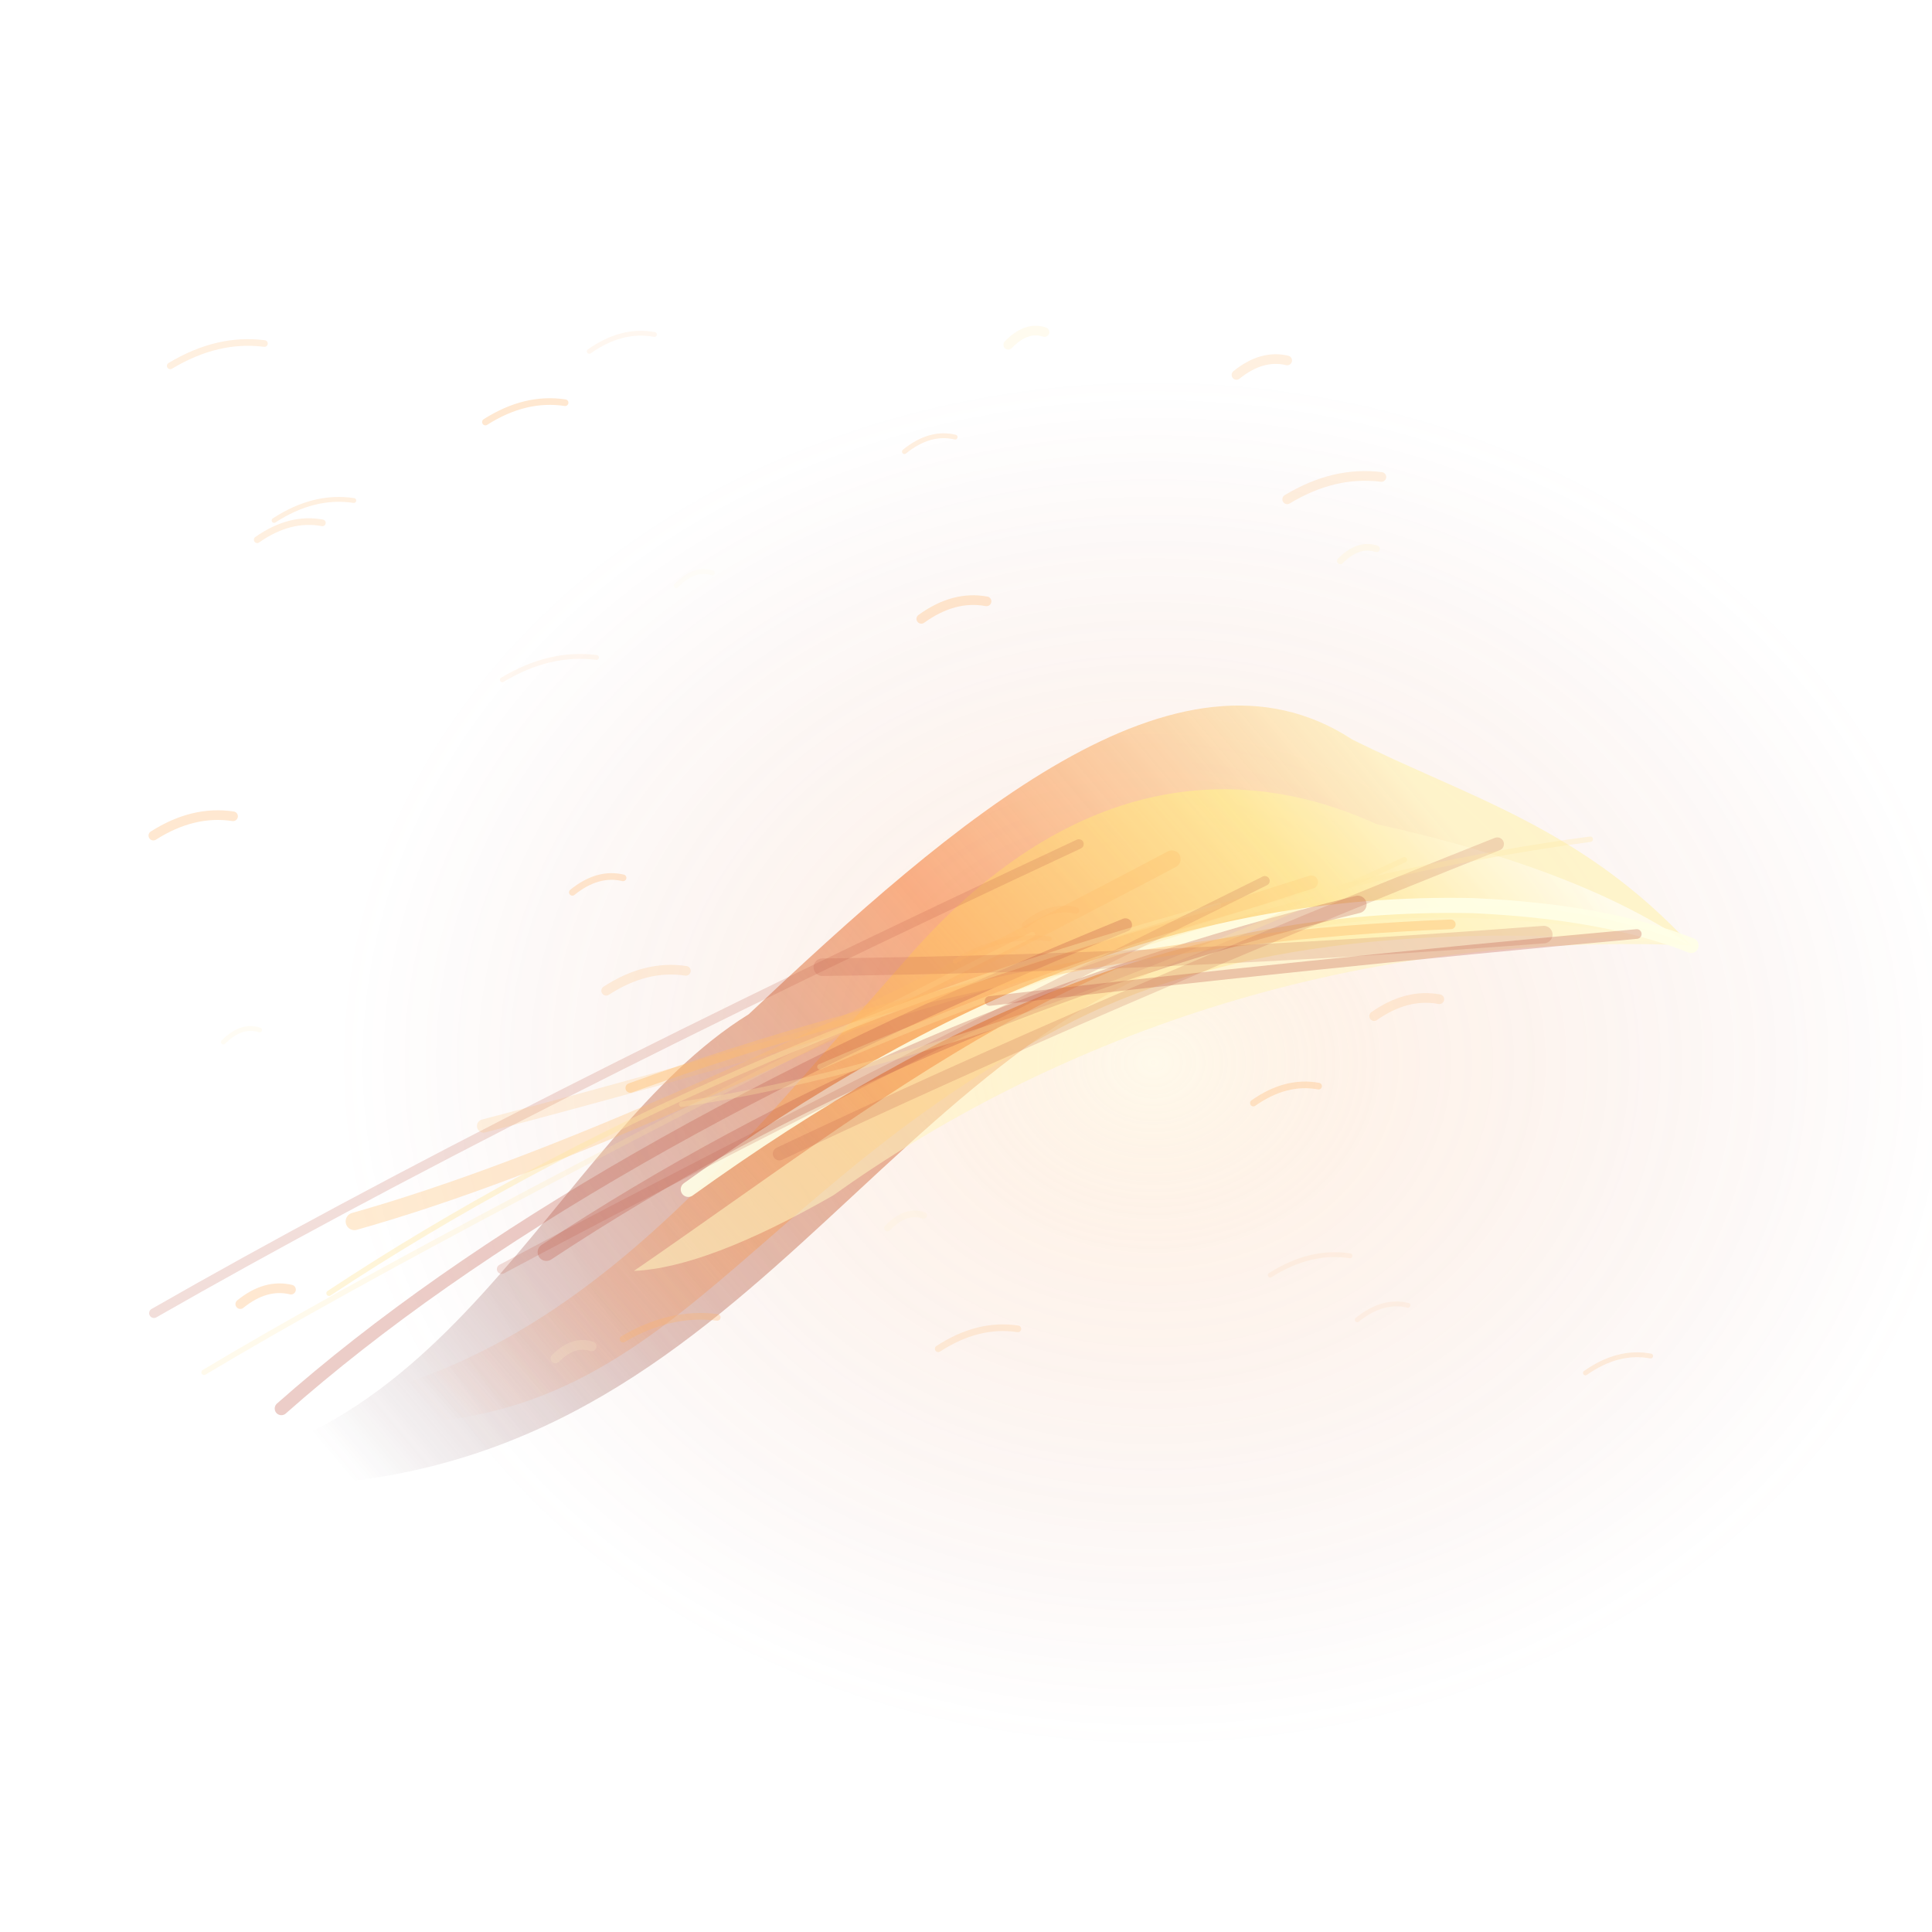
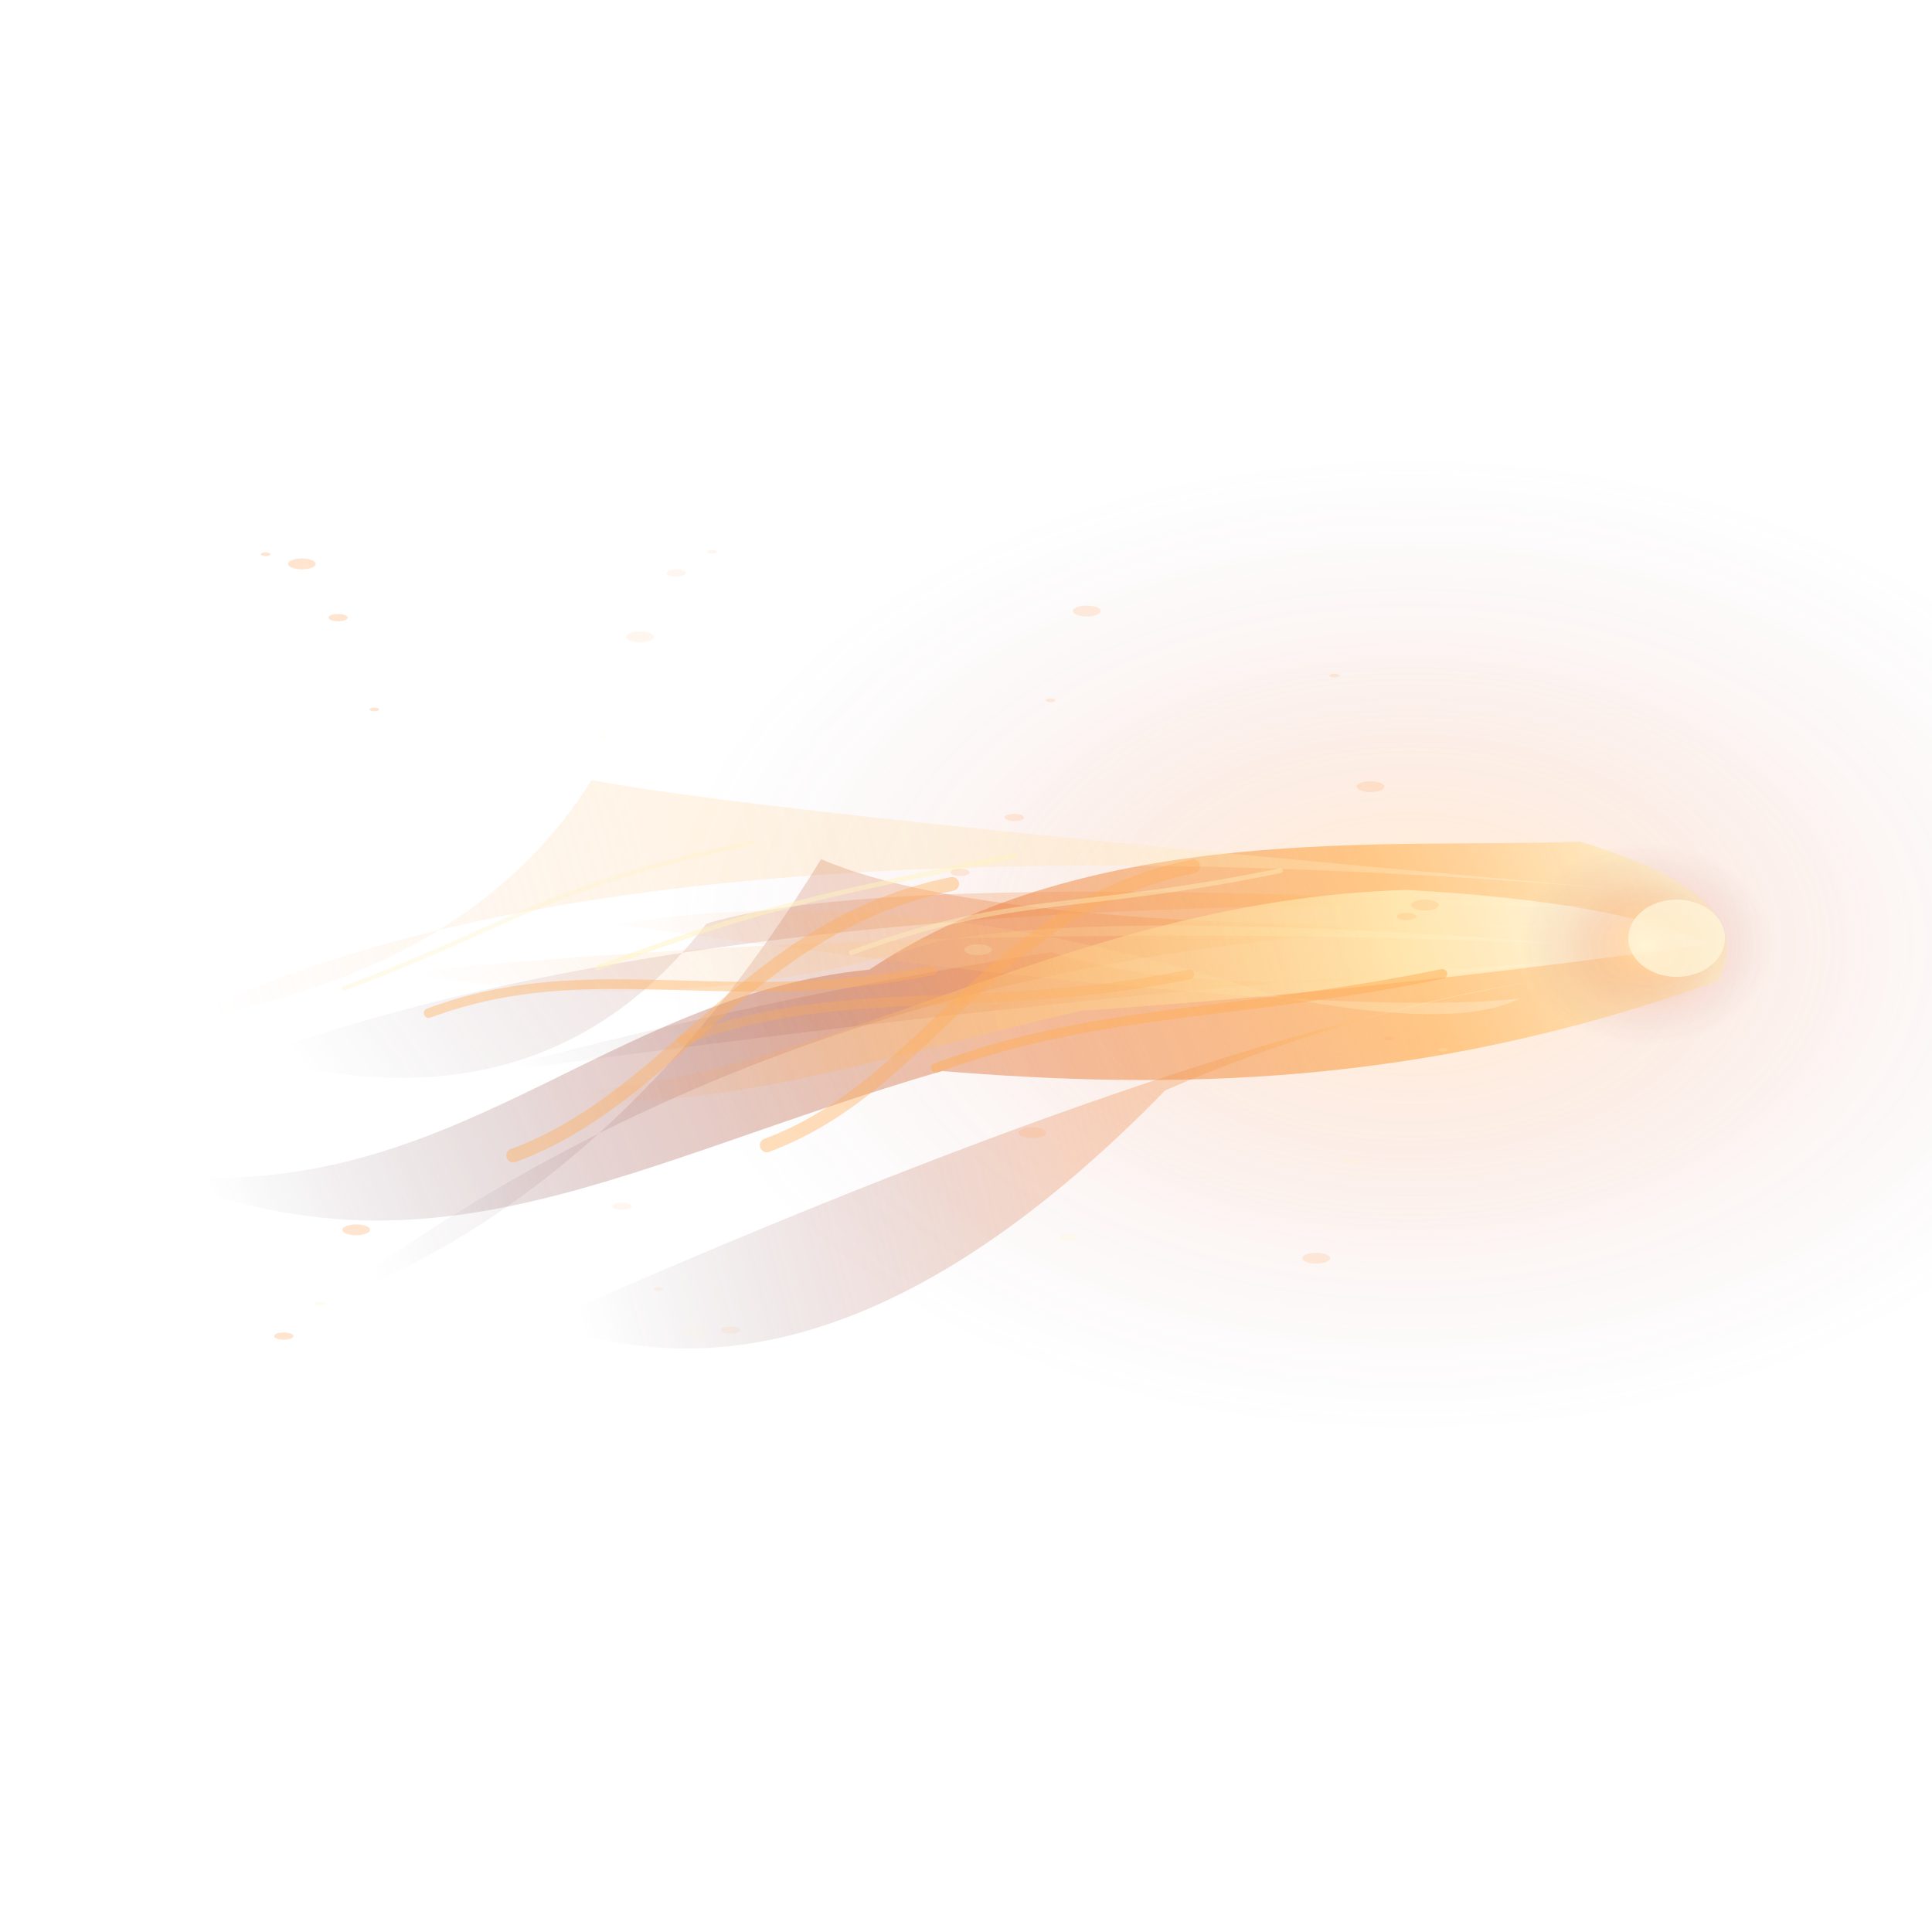
<svg xmlns="http://www.w3.org/2000/svg" width="320" height="320" viewBox="0 0 320 320">
  <defs>
-     <linearGradient id="sm" x1="3%" y1="70%" x2="92%" y2="33%">
-       <stop offset="0" stop-color="#4b2539" stop-opacity="0" />
-       <stop offset=".26" stop-color="#a14a39" stop-opacity=".38" />
-       <stop offset=".64" stop-color="#f57c38" stop-opacity=".70" />
-       <stop offset="1" stop-color="#fff2bc" stop-opacity=".88" />
+     <linearGradient id="trail" x1="0%" y1="55%" x2="100%" y2="45%">
+       <stop offset="0" stop-color="#351c33" stop-opacity="0" />
+       <stop offset=".26" stop-color="#913c36" stop-opacity=".28" />
+       <stop offset=".54" stop-color="#e87a3a" stop-opacity=".56" />
+       <stop offset=".81" stop-color="#ffb660" stop-opacity=".85" />
+       <stop offset="1" stop-color="#fff3cd" stop-opacity="1" />
    </linearGradient>
-     <linearGradient id="hot" x1="0%" y1="70%" x2="100%" y2="30%">
-       <stop offset="0" stop-color="#ef6b36" stop-opacity="0" />
-       <stop offset=".45" stop-color="#ffae51" stop-opacity=".70" />
-       <stop offset=".82" stop-color="#ffeb96" />
-       <stop offset="1" stop-color="#fffdf4" />
+     <linearGradient id="core" x1="0%" y1="50%" x2="100%" y2="45%">
+       <stop offset="0" stop-color="#f79348" stop-opacity="0" />
+       <stop offset=".37" stop-color="#ffc477" stop-opacity=".63" />
+       <stop offset=".75" stop-color="#fff0bc" />
+       <stop offset="1" stop-color="#fffefa" />
    </linearGradient>
-     <radialGradient id="halo">
-       <stop offset="0" stop-color="#ffe8a9" stop-opacity=".42" />
-       <stop offset=".28" stop-color="#f99c56" stop-opacity=".22" />
-       <stop offset="1" stop-color="#b95344" stop-opacity="0" />
+     <radialGradient id="glow">
+       <stop offset="0" stop-color="#fff5c1" stop-opacity=".78" />
+       <stop offset=".24" stop-color="#ffa861" stop-opacity=".38" />
+       <stop offset=".65" stop-color="#d05b41" stop-opacity=".10" />
+       <stop offset="1" stop-color="#7e3648" stop-opacity="0" />
    </radialGradient>
  </defs>
-   <ellipse cx="191.0" cy="176.0" rx="134" ry="113" fill="url(#halo)" opacity=".56" />
-   <path d="M 19 243.9 C 74 246.2 91 188.4 124 168.0 C 158 136.0 195 103.5 224 122.5 C 243 132.0 262 137.0 280.1 156.6 C 244 149.2 217 151.0 193 160.0 C 135 185.0 113 260.0 19 243.9 Z" fill="url(#sm)" opacity=".83" />
-   <path d="M 44 233.8 C 92 230.0 119 194.0 150 159.0 C 177 127.8 205 126.0 228 136.5 Q 262 144.0 280.1 156.6 C 239 152.5 204 156.0 178 169.0 C 117 200.0 109 246.0 44 233.8 Z" fill="url(#hot)" opacity=".78" />
-   <path d="M 105 210.5 C 145 183.0 185 150.2 228 151.4 Q 256 147.0 280.1 156.6 C 222 154.0 173 173.0 138 198.0 Q 117 210.0 105 210.5 Z" fill="#fff4bf" opacity=".57" />
-   <path d="M 114 197.0 C 156 166.8 197 149.0 244 150.0 Q 266 151.0 280.1 156.6" fill="none" stroke="#ffffe7" stroke-width="2.5" stroke-linecap="round" opacity=".90" />
-   <path d="M 33.8 227.3 Q 73.0 203.8 171.0 154.8" fill="none" stroke="#ffe7a1" opacity="0.2" stroke-width="0.9" stroke-linecap="round" />
-   <path d="M 25.5 217.5 Q 84.0 184.0 178.7 139.8" fill="none" stroke="#be5847" opacity="0.2" stroke-width="1.6" stroke-linecap="round" />
-   <path d="M 46.6 233.3 Q 95.0 190.5 186.4 153.2" fill="none" stroke="#be5847" opacity="0.3" stroke-width="2.2" stroke-linecap="round" />
-   <path d="M 58.7 202.3 Q 106.0 189.0 194.1 142.3" fill="none" stroke="#ffbc68" opacity="0.3" stroke-width="2.9" stroke-linecap="round" />
-   <path d="M 54.5 214.2 Q 117.0 172.9 201.8 150.0" fill="none" stroke="#ffe7a1" opacity="0.4" stroke-width="0.9" stroke-linecap="round" />
-   <path d="M 83.1 210.2 Q 128.0 186.2 209.5 145.9" fill="none" stroke="#be5847" opacity="0.2" stroke-width="1.6" stroke-linecap="round" />
-   <path d="M 80.1 186.5 Q 139.0 171.1 217.2 146.1" fill="none" stroke="#ffbc68" opacity="0.2" stroke-width="2.2" stroke-linecap="round" />
-   <path d="M 90.5 207.4 Q 150.0 168.1 224.9 149.8" fill="none" stroke="#be5847" opacity="0.3" stroke-width="2.9" stroke-linecap="round" />
-   <path d="M 112.9 182.9 Q 161.0 175.8 232.6 142.4" fill="none" stroke="#ffe7a1" opacity="0.3" stroke-width="0.9" stroke-linecap="round" />
-   <path d="M 104.4 180.2 Q 172.0 155.8 240.3 153.1" fill="none" stroke="#ffbc68" opacity="0.4" stroke-width="1.6" stroke-linecap="round" />
-   <path d="M 129.1 191.1 Q 183.0 165.6 248.0 139.8" fill="none" stroke="#be5847" opacity="0.2" stroke-width="2.2" stroke-linecap="round" />
-   <path d="M 136.2 160.2 Q 194.0 159.5 255.7 154.8" fill="none" stroke="#be5847" opacity="0.2" stroke-width="2.9" stroke-linecap="round" />
-   <path d="M 135.8 176.7 Q 205.0 146.8 263.4 139.0" fill="none" stroke="#ffe7a1" opacity="0.3" stroke-width="0.9" stroke-linecap="round" />
-   <path d="M 163.9 165.8 Q 216.0 159.7 271.1 154.7" fill="none" stroke="#be5847" opacity="0.3" stroke-width="1.6" stroke-linecap="round" />
-   <path d="M 112.0 97.0 Q 115.0 93.9 118.0 94.9" fill="none" stroke="#fff1ca" opacity="0.1" stroke-width="0.8" stroke-linecap="round" />
-   <path d="M 169.8 153.2 Q 174.0 149.8 178.2 150.8" fill="none" stroke="#ffb264" opacity="0.2" stroke-width="1.1" stroke-linecap="round" />
-   <path d="M 227.6 168.3 Q 233.0 164.5 238.4 165.5" fill="none" stroke="#ffb264" opacity="0.2" stroke-width="1.6" stroke-linecap="round" />
-   <path d="M 45.4 86.2 Q 52.0 81.9 58.6 82.9" fill="none" stroke="#ffb264" opacity="0.2" stroke-width="0.8" stroke-linecap="round" />
-   <path d="M 103.2 221.8 Q 111.0 217.2 118.8 218.2" fill="none" stroke="#ffb264" opacity="0.3" stroke-width="1.1" stroke-linecap="round" />
-   <path d="M 167.0 57.1 Q 170.0 54.0 173.0 55.0" fill="none" stroke="#fff1ca" opacity="0.3" stroke-width="1.6" stroke-linecap="round" />
-   <path d="M 224.8 218.6 Q 229.0 215.2 233.2 216.2" fill="none" stroke="#ffb264" opacity="0.1" stroke-width="0.8" stroke-linecap="round" />
-   <path d="M 42.6 89.4 Q 48.0 85.6 53.4 86.6" fill="none" stroke="#ffb264" opacity="0.2" stroke-width="1.1" stroke-linecap="round" />
-   <path d="M 100.4 164.1 Q 107.0 159.8 113.6 160.8" fill="none" stroke="#ffb264" opacity="0.2" stroke-width="1.6" stroke-linecap="round" />
-   <path d="M 158.2 159.2 Q 166.0 154.5 173.8 155.5" fill="none" stroke="#ffb264" opacity="0.2" stroke-width="0.8" stroke-linecap="round" />
-   <path d="M 222.0 92.9 Q 225.0 89.9 228.0 90.9" fill="none" stroke="#fff1ca" opacity="0.3" stroke-width="1.1" stroke-linecap="round" />
-   <path d="M 39.8 216.0 Q 44.0 212.6 48.2 213.6" fill="none" stroke="#ffb264" opacity="0.3" stroke-width="1.6" stroke-linecap="round" />
-   <path d="M 97.6 58.2 Q 103.0 54.4 108.4 55.4" fill="none" stroke="#ffb264" opacity="0.1" stroke-width="0.8" stroke-linecap="round" />
-   <path d="M 155.4 223.4 Q 162.0 219.1 168.6 220.1" fill="none" stroke="#ffb264" opacity="0.2" stroke-width="1.1" stroke-linecap="round" />
-   <path d="M 213.2 82.7 Q 221.0 78.0 228.8 79.0" fill="none" stroke="#ffb264" opacity="0.2" stroke-width="1.6" stroke-linecap="round" />
-   <path d="M 37.0 172.6 Q 40.0 169.6 43.0 170.6" fill="none" stroke="#fff1ca" opacity="0.2" stroke-width="0.8" stroke-linecap="round" />
-   <path d="M 94.8 147.8 Q 99.0 144.4 103.2 145.4" fill="none" stroke="#ffb264" opacity="0.3" stroke-width="1.1" stroke-linecap="round" />
-   <path d="M 152.6 102.5 Q 158.0 98.6 163.4 99.6" fill="none" stroke="#ffb264" opacity="0.3" stroke-width="1.6" stroke-linecap="round" />
-   <path d="M 210.4 211.2 Q 217.0 207.0 223.6 208.0" fill="none" stroke="#ffb264" opacity="0.1" stroke-width="0.8" stroke-linecap="round" />
-   <path d="M 28.2 60.6 Q 36.0 55.9 43.8 56.9" fill="none" stroke="#ffb264" opacity="0.2" stroke-width="1.1" stroke-linecap="round" />
-   <path d="M 92.0 225.0 Q 95.0 222.0 98.0 223.0" fill="none" stroke="#fff1ca" opacity="0.2" stroke-width="1.6" stroke-linecap="round" />
-   <path d="M 149.8 74.8 Q 154.0 71.4 158.2 72.4" fill="none" stroke="#ffb264" opacity="0.2" stroke-width="0.8" stroke-linecap="round" />
-   <path d="M 207.6 182.7 Q 213.0 178.9 218.4 179.9" fill="none" stroke="#ffb264" opacity="0.3" stroke-width="1.1" stroke-linecap="round" />
-   <path d="M 25.4 138.4 Q 32.0 134.2 38.6 135.2" fill="none" stroke="#ffb264" opacity="0.3" stroke-width="1.6" stroke-linecap="round" />
-   <path d="M 83.2 112.6 Q 91.0 107.9 98.8 108.9" fill="none" stroke="#ffb264" opacity="0.1" stroke-width="0.8" stroke-linecap="round" />
-   <path d="M 147.0 203.4 Q 150.0 200.3 153.0 201.3" fill="none" stroke="#fff1ca" opacity="0.2" stroke-width="1.1" stroke-linecap="round" />
-   <path d="M 204.8 62.1 Q 209.0 58.7 213.2 59.7" fill="none" stroke="#ffb264" opacity="0.2" stroke-width="1.6" stroke-linecap="round" />
-   <path d="M 262.6 227.4 Q 268.0 223.6 273.4 224.6" fill="none" stroke="#ffb264" opacity="0.2" stroke-width="0.8" stroke-linecap="round" />
-   <path d="M 80.4 69.9 Q 87.0 65.7 93.6 66.7" fill="none" stroke="#ffb264" opacity="0.3" stroke-width="1.1" stroke-linecap="round" />
+   <ellipse cx="233.7" cy="156.4" rx="124" ry="80" fill="url(#glow)" opacity=".54" />
+   <path d="M 26 194.6 C 75 199.6 100 164.9 144 160.6 C 181 135.9 230 140.6 261.7 139.4 Q 291.7 148.4 284.7 162.4 C 235 180.4 193 180.4 156 177.4 C 104 192.6 72 213.6 26 194.6 Z" fill="url(#trail)" opacity=".82" />
+   <path d="M30.0 169.0 Q78.0 161.0 98.0 129.2 Q127.0 134.8 269.7 147.4 Q102.0 133.2 30.0 169.0 Z" fill="url(#core)" opacity="0.3" />
+   <path d="M42.0 175.0 Q90.0 188.0 117.0 153.0 Q146.0 143.9 266.7 150.4 Q121.0 146.5 42.0 175.0 Z" fill="url(#trail)" opacity="0.4" />
+   <path d="M54.0 215.7 Q102.0 197.7 136.0 142.3 Q165.0 154.9 263.7 153.4 Q140.0 151.3 54.0 215.7 Z" fill="url(#trail)" opacity="0.5" />
+   <path d="M66.0 161.1 Q114.0 169.1 155.0 156.0 Q184.0 150.4 260.7 156.4 Q159.0 152.0 66.0 161.1 Z" fill="url(#core)" opacity="0.3" />
+   <path d="M78.0 178.2 Q126.0 165.2 174.0 157.7 Q203.0 166.8 257.7 159.4 Q178.0 164.2 78.0 178.2 Z" fill="url(#trail)" opacity="0.4" />
+   <path d="M90.0 219.0 Q138.0 237.0 193.0 180.6 Q222.0 168.0 254.7 162.4 Q197.0 171.6 90.0 219.0 Z" fill="url(#trail)" opacity="0.5" />
+   <path d="M102.0 153.1 Q150.0 145.1 212.0 165.1 Q241.0 170.7 251.7 165.4 Q216.0 169.1 102.0 153.1 Z" fill="url(#core)" opacity="0.3" />
+   <path d="M 90 181.1 C 137 179.6 176 149.1 233 147.4 Q 268.7 149.4 282.7 156.4 Q 225 164.4 179 167.4 C 145 175.4 113 186.0 90 181.1 Z" fill="url(#core)" opacity=".72" />
+   <ellipse cx="272.7" cy="156.4" rx="20.9" ry="16.7" fill="url(#glow)" opacity=".92" />
+   <ellipse cx="277.7" cy="155.4" rx="8" ry="6.4" fill="#fff6d9" opacity=".75" />
+   <path d="M57.0 163.7 C84.0 153.7 90.6 146.6 124.6 139.6" fill="none" stroke="#fff3bf" stroke-width="0.8" stroke-linecap="round" opacity="0.3" />
+   <path d="M71.0 167.8 C98.0 157.8 120.4 167.7 154.4 160.7" fill="none" stroke="#ffad58" stroke-width="1.6" stroke-linecap="round" opacity="0.4" />
+   <path d="M85.0 191.4 C112.0 181.4 123.7 153.4 157.7 146.4" fill="none" stroke="#ffad58" stroke-width="2.3" stroke-linecap="round" opacity="0.4" />
+   <path d="M99.0 160.3 C126.0 150.3 134.2 148.7 168.2 141.7" fill="none" stroke="#fff3bf" stroke-width="0.8" stroke-linecap="round" opacity="0.5" />
+   <path d="M113.0 172.3 C140.0 162.3 163.0 168.4 197.0 161.4" fill="none" stroke="#ffad58" stroke-width="1.6" stroke-linecap="round" opacity="0.3" />
+   <path d="M127.0 189.7 C154.0 179.7 163.6 150.5 197.6 143.5" fill="none" stroke="#ffad58" stroke-width="2.3" stroke-linecap="round" opacity="0.4" />
+   <path d="M141.0 157.8 C168.0 147.8 178.1 151.2 212.1 144.2" fill="none" stroke="#fff3bf" stroke-width="0.8" stroke-linecap="round" opacity="0.4" />
+   <path d="M155.0 176.9 C182.0 166.9 204.9 168.3 238.9 161.3" fill="none" stroke="#ffad58" stroke-width="1.6" stroke-linecap="round" opacity="0.5" />
+   <ellipse cx="100.0" cy="122.0" rx="0.8" ry="0.3" fill="#fff6c6" opacity="0.1" />
+   <ellipse cx="159.0" cy="144.5" rx="1.6" ry="0.6" fill="#ffa55e" opacity="0.2" />
+   <ellipse cx="218.0" cy="208.4" rx="2.3" ry="0.9" fill="#ffa55e" opacity="0.2" />
+   <ellipse cx="44.0" cy="91.8" rx="0.8" ry="0.3" fill="#ffa55e" opacity="0.3" />
+   <ellipse cx="103.0" cy="199.8" rx="1.6" ry="0.6" fill="#ffa55e" opacity="0.1" />
+   <ellipse cx="162.0" cy="157.3" rx="2.3" ry="0.9" fill="#fff6c6" opacity="0.2" />
+   <ellipse cx="221.0" cy="111.9" rx="0.8" ry="0.3" fill="#ffa55e" opacity="0.2" />
+   <ellipse cx="47.0" cy="221.3" rx="1.6" ry="0.6" fill="#ffa55e" opacity="0.3" />
+   <ellipse cx="106.0" cy="105.5" rx="2.3" ry="0.9" fill="#ffa55e" opacity="0.1" />
+   <ellipse cx="165.0" cy="166.7" rx="0.8" ry="0.3" fill="#ffa55e" opacity="0.2" />
+   <ellipse cx="224.0" cy="192.3" rx="1.6" ry="0.6" fill="#fff6c6" opacity="0.2" />
+   <ellipse cx="50.0" cy="93.4" rx="2.3" ry="0.9" fill="#ffa55e" opacity="0.3" />
+   <ellipse cx="109.0" cy="213.5" rx="0.8" ry="0.3" fill="#ffa55e" opacity="0.1" />
+   <ellipse cx="168.0" cy="135.4" rx="1.6" ry="0.6" fill="#ffa55e" opacity="0.2" />
+   <ellipse cx="227.0" cy="130.3" rx="2.3" ry="0.9" fill="#ffa55e" opacity="0.2" />
+   <ellipse cx="53.0" cy="215.9" rx="0.8" ry="0.3" fill="#fff6c6" opacity="0.3" />
+   <ellipse cx="112.0" cy="94.9" rx="1.6" ry="0.6" fill="#ffa55e" opacity="0.1" />
+   <ellipse cx="171.0" cy="187.6" rx="2.3" ry="0.9" fill="#ffa55e" opacity="0.2" />
+   <ellipse cx="230.0" cy="172.0" rx="0.8" ry="0.3" fill="#ffa55e" opacity="0.2" />
+   <ellipse cx="56.0" cy="102.3" rx="1.6" ry="0.6" fill="#ffa55e" opacity="0.3" />
+   <ellipse cx="115.0" cy="220.6" rx="2.3" ry="0.9" fill="#fff6c6" opacity="0.1" />
+   <ellipse cx="174.0" cy="116.0" rx="0.8" ry="0.3" fill="#ffa55e" opacity="0.2" />
+   <ellipse cx="233.0" cy="151.8" rx="1.6" ry="0.6" fill="#ffa55e" opacity="0.2" />
+   <ellipse cx="59.0" cy="203.7" rx="2.3" ry="0.9" fill="#ffa55e" opacity="0.3" />
+   <ellipse cx="118.0" cy="91.4" rx="0.8" ry="0.3" fill="#ffa55e" opacity="0.1" />
+   <ellipse cx="177.0" cy="205.0" rx="1.6" ry="0.6" fill="#fff6c6" opacity="0.2" />
+   <ellipse cx="236.0" cy="149.9" rx="2.3" ry="0.9" fill="#ffa55e" opacity="0.2" />
+   <ellipse cx="62.0" cy="117.5" rx="0.8" ry="0.3" fill="#ffa55e" opacity="0.3" />
+   <ellipse cx="121.0" cy="220.3" rx="1.6" ry="0.6" fill="#ffa55e" opacity="0.1" />
+   <ellipse cx="180.0" cy="101.2" rx="2.3" ry="0.9" fill="#ffa55e" opacity="0.2" />
+   <ellipse cx="239.0" cy="173.9" rx="0.8" ry="0.3" fill="#fff6c6" opacity="0.2" />
</svg>
